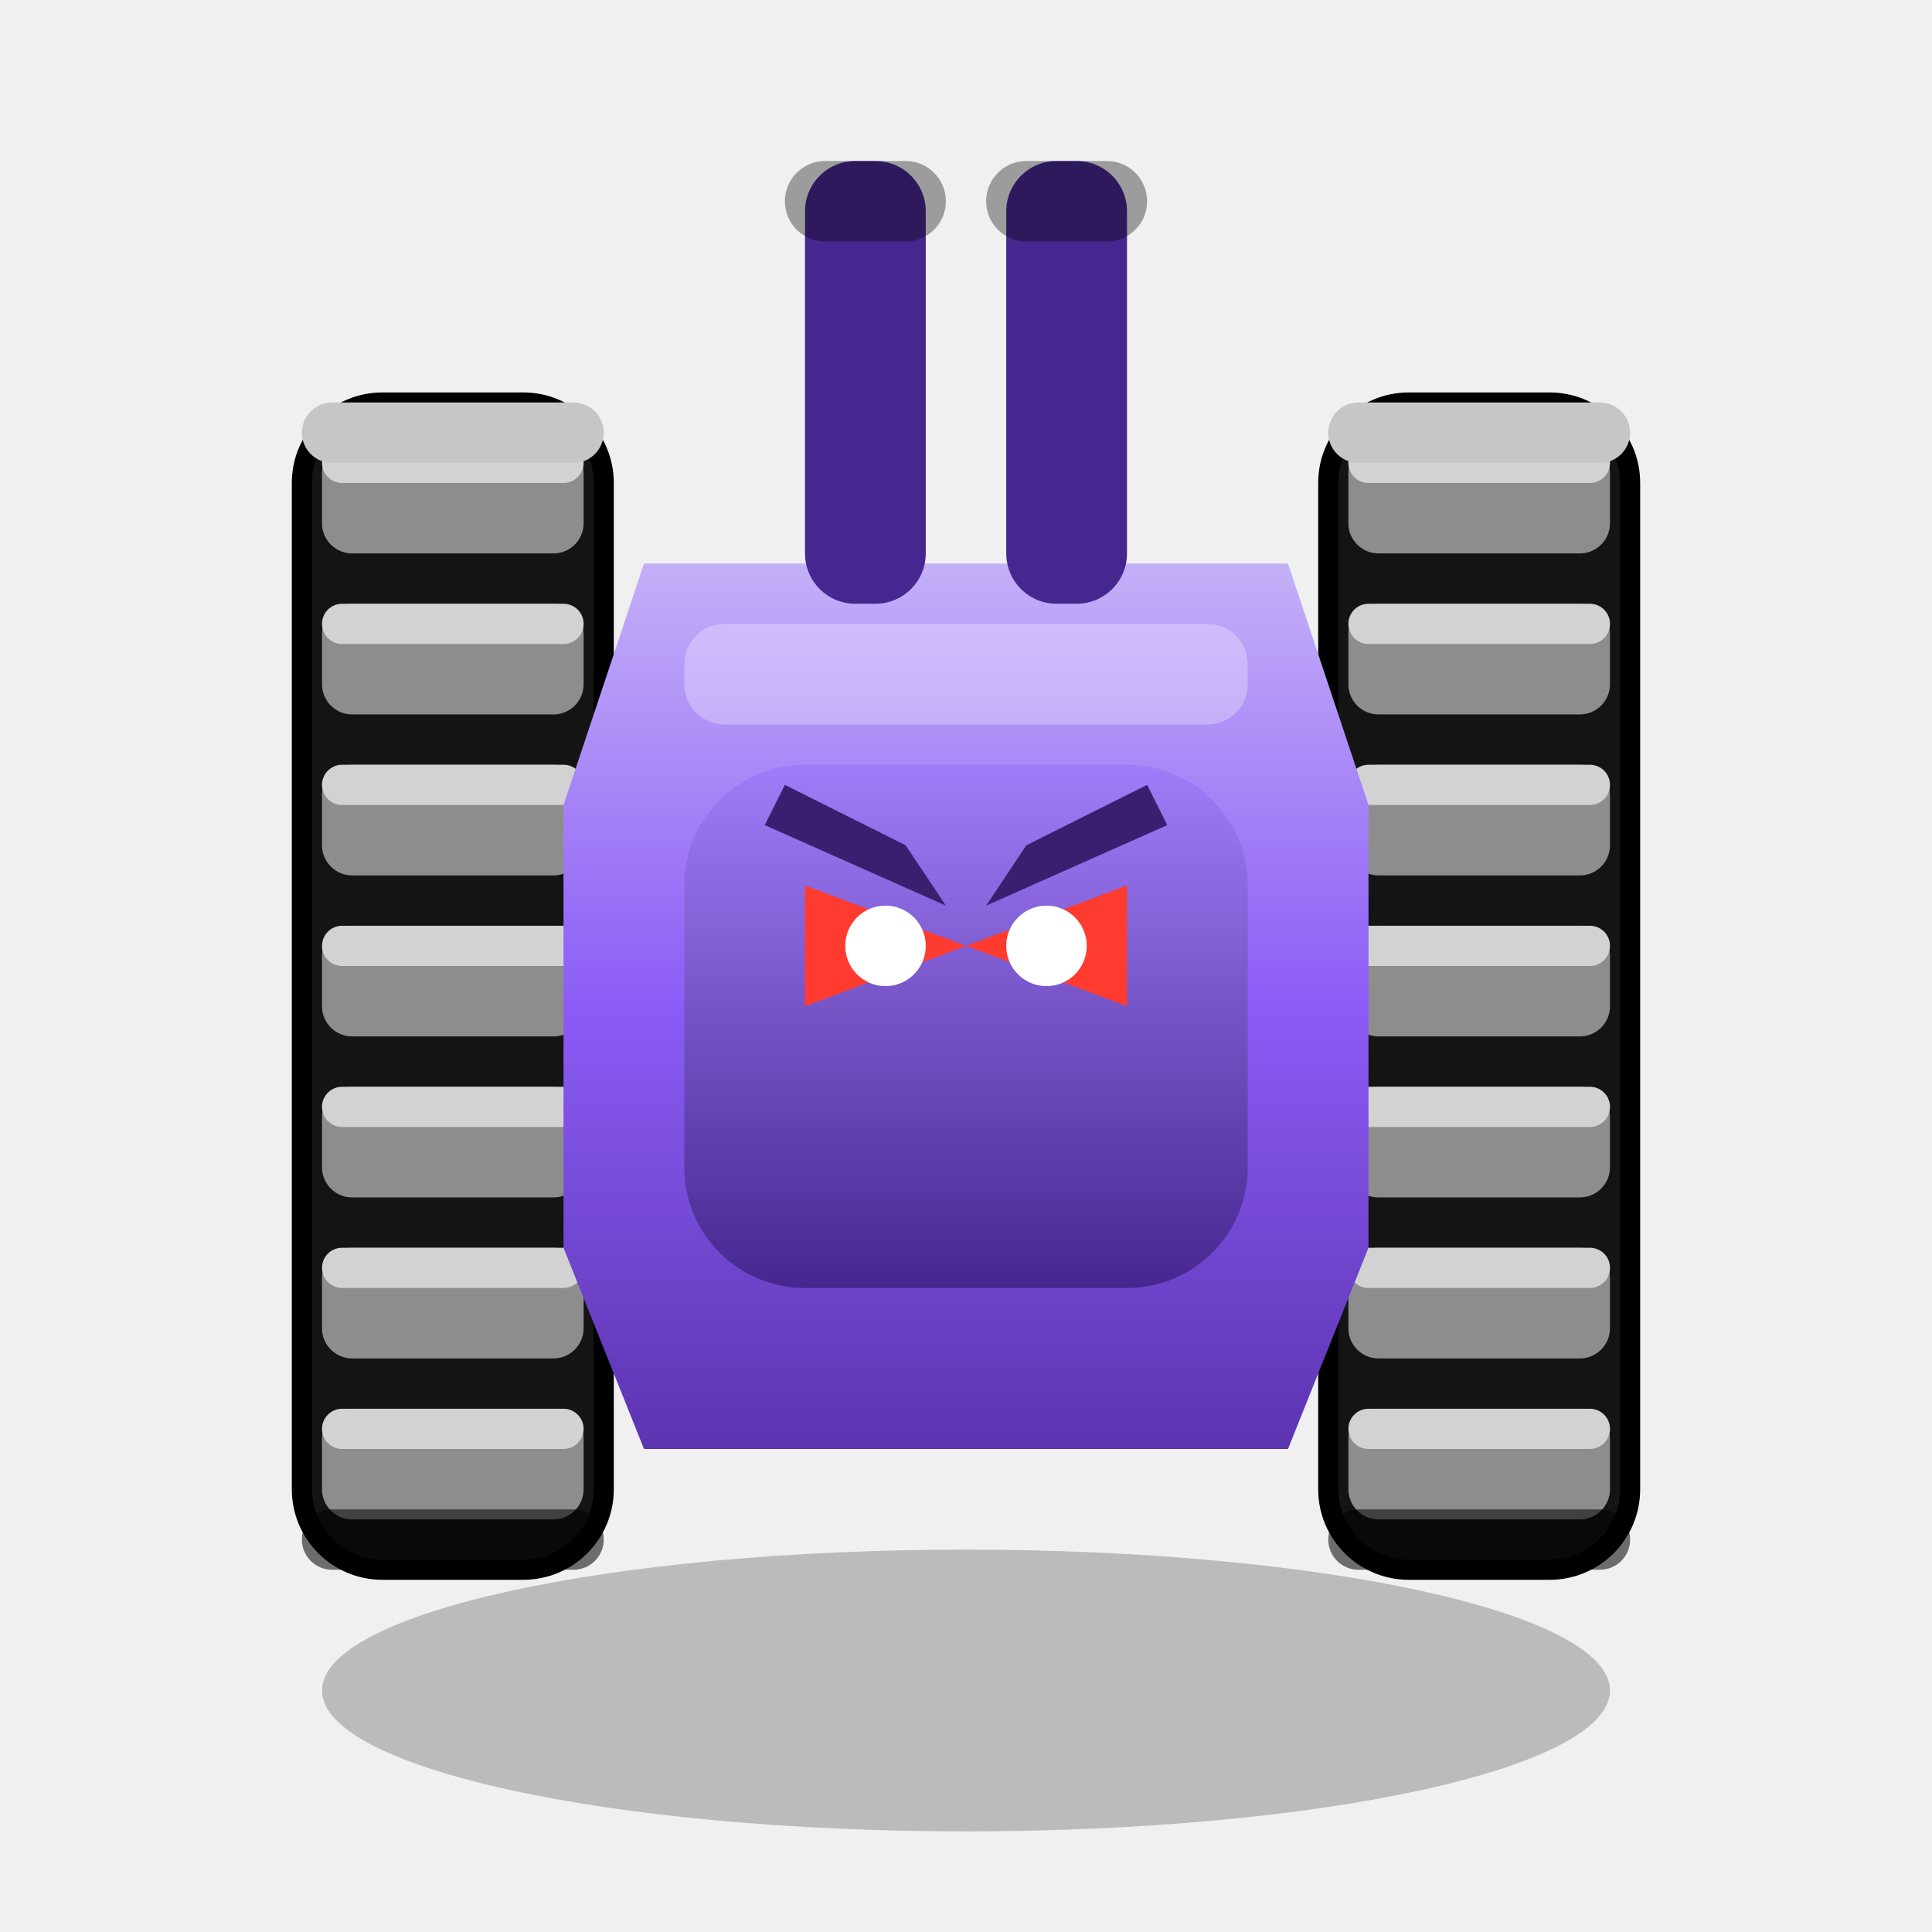
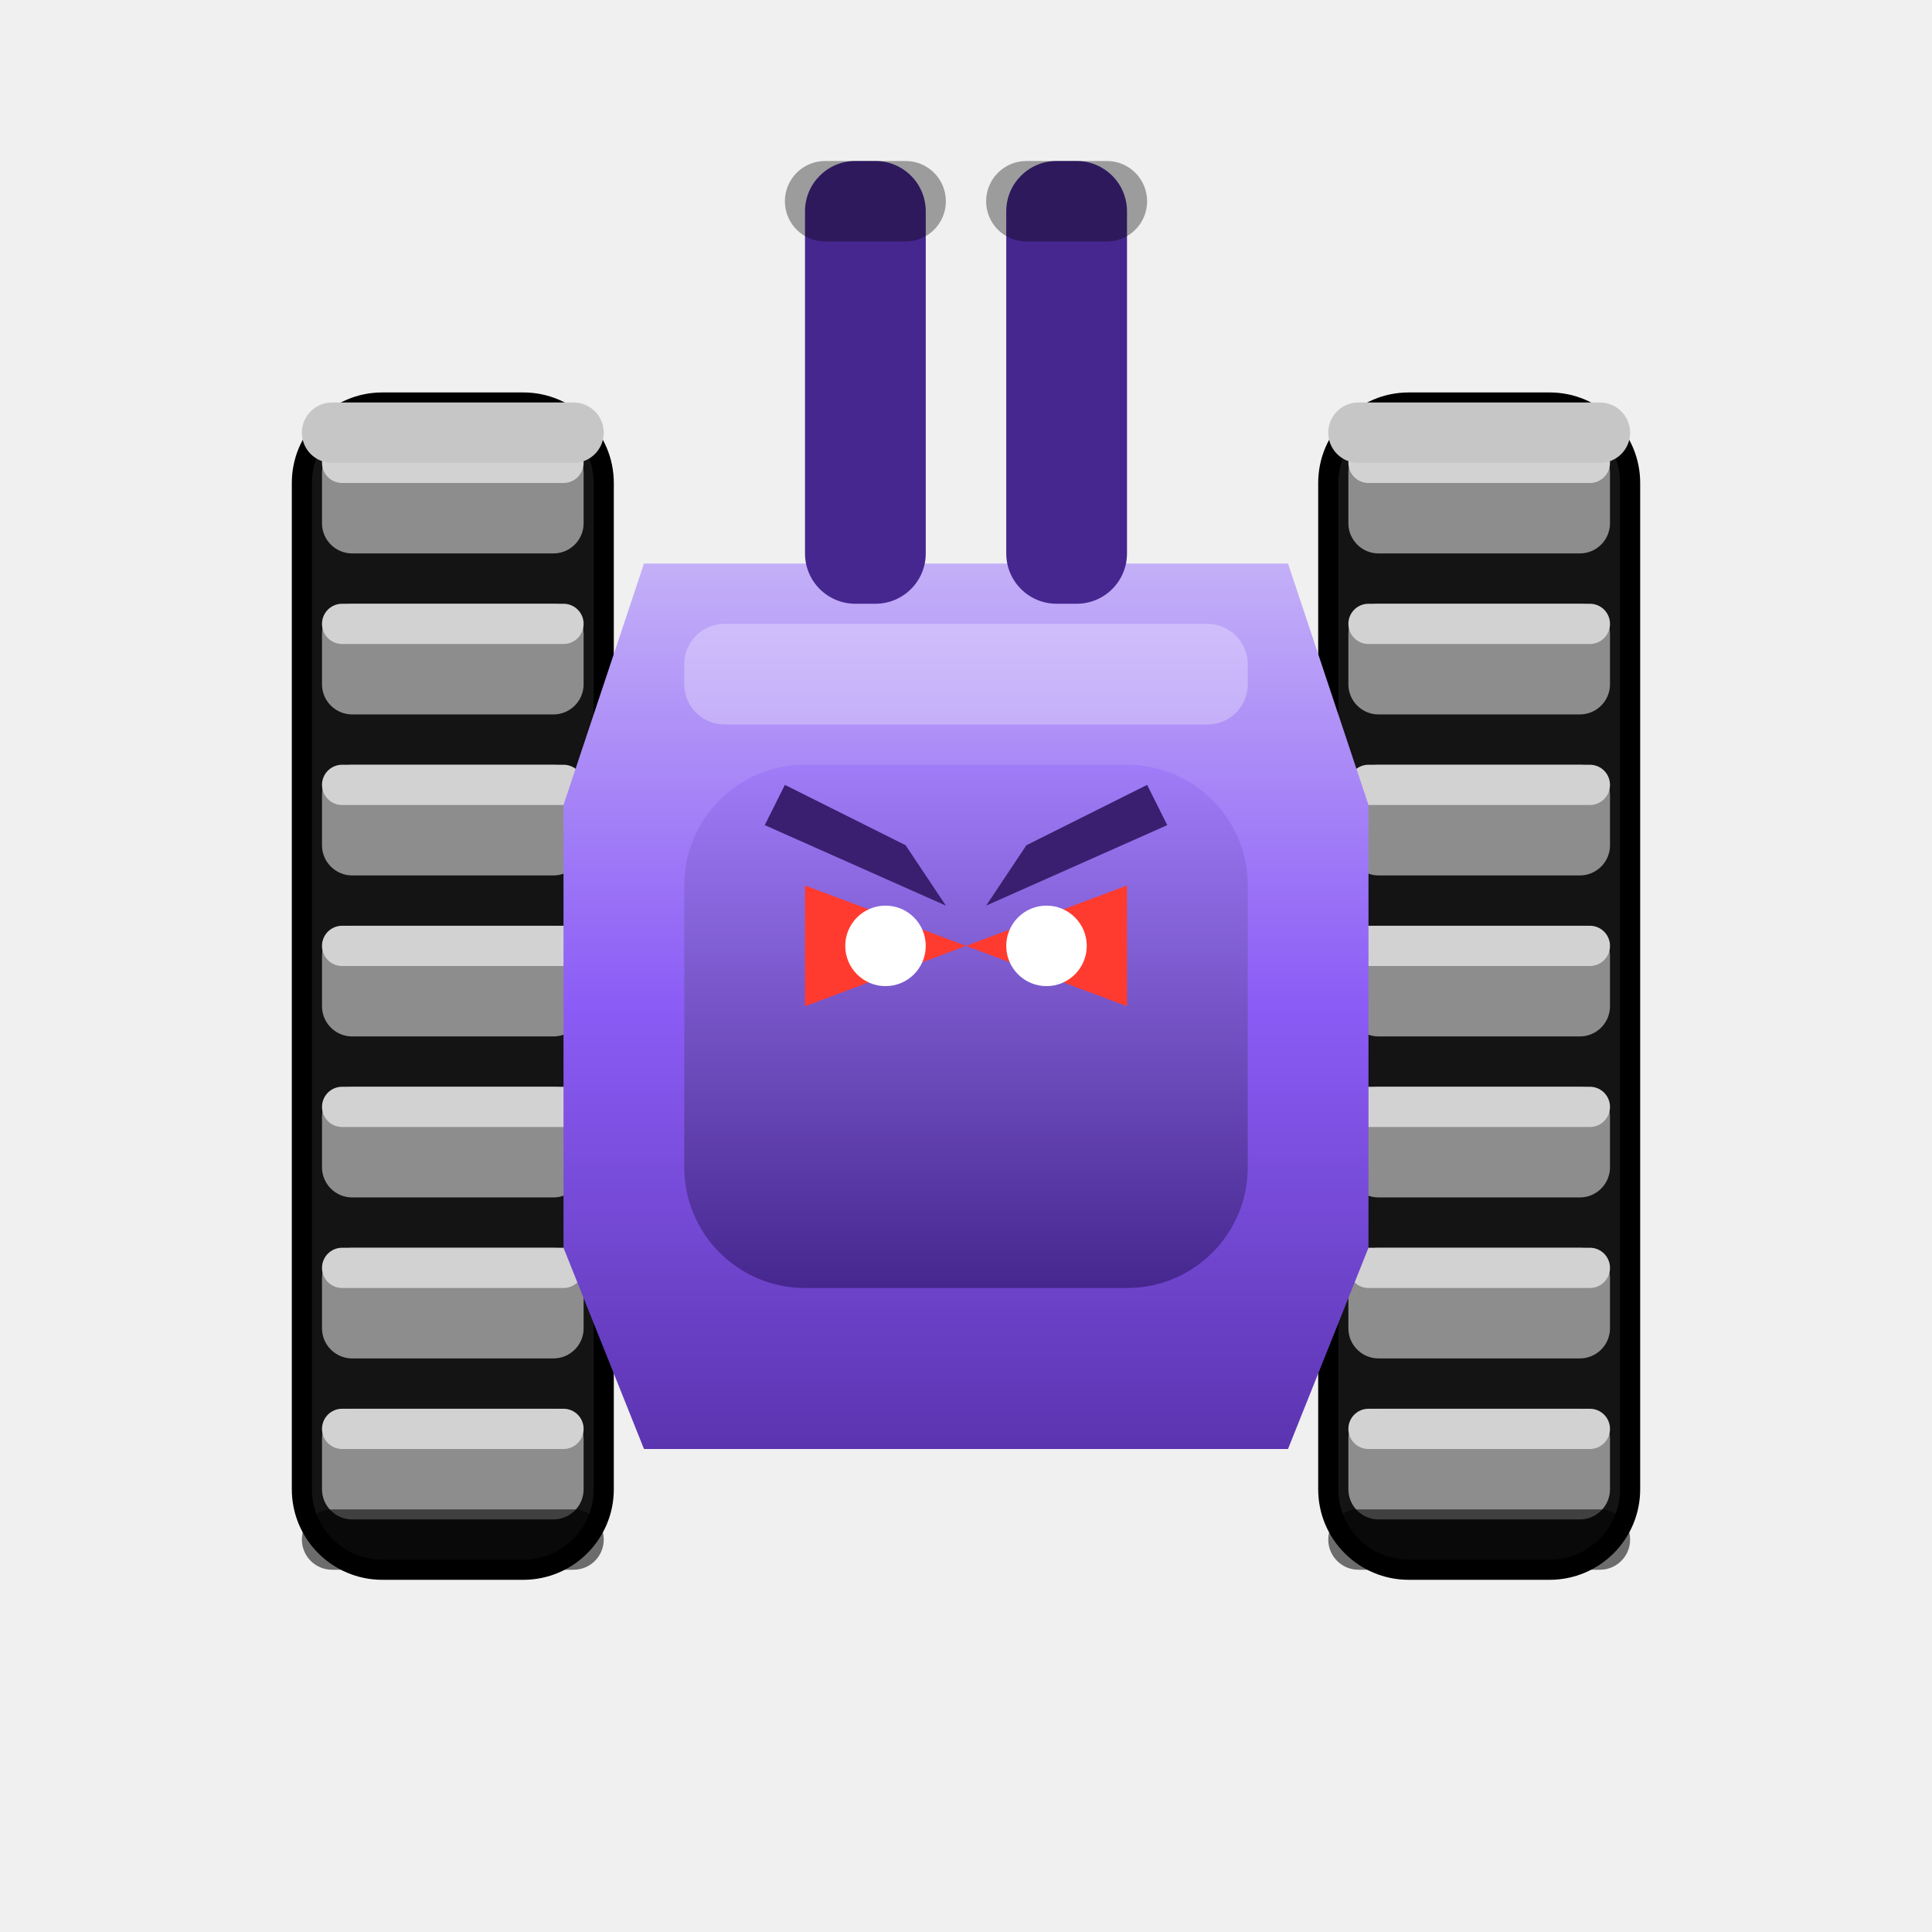
<svg xmlns="http://www.w3.org/2000/svg" width="96" height="96" viewBox="0 0 96 96">
  <defs>
    <linearGradient id="pbody" x1="0" y1="0" x2="0" y2="1">
      <stop offset="0" stop-color="#C4B0F8" />
      <stop offset="0.5" stop-color="#8B5CF6" />
      <stop offset="1" stop-color="#5B34B0" />
    </linearGradient>
    <linearGradient id="ptur" x1="0" y1="0" x2="0" y2="1">
      <stop offset="0" stop-color="#A07CF8" />
      <stop offset="1" stop-color="#46278F" />
    </linearGradient>
  </defs>
-   <ellipse cx="48" cy="84" rx="32" ry="7" fill="rgba(0,0,0,0.22)" />
  <rect x="15" y="20" width="15" height="58" rx="4" fill="#141414" />
  <rect x="15" y="20" width="15" height="58" rx="4" fill="none" stroke="#000" stroke-width="1" />
  <rect x="16" y="22" width="13" height="5.5" rx="1.5" fill="#8d8d8d" />
  <rect x="16" y="22" width="13" height="2" rx="1" fill="#d2d2d2" />
  <rect x="16" y="30" width="13" height="5.5" rx="1.5" fill="#8d8d8d" />
  <rect x="16" y="30" width="13" height="2" rx="1" fill="#d2d2d2" />
  <rect x="16" y="38" width="13" height="5.5" rx="1.5" fill="#8d8d8d" />
  <rect x="16" y="38" width="13" height="2" rx="1" fill="#d2d2d2" />
  <rect x="16" y="46" width="13" height="5.5" rx="1.5" fill="#8d8d8d" />
  <rect x="16" y="46" width="13" height="2" rx="1" fill="#d2d2d2" />
  <rect x="16" y="54" width="13" height="5.5" rx="1.5" fill="#8d8d8d" />
  <rect x="16" y="54" width="13" height="2" rx="1" fill="#d2d2d2" />
  <rect x="16" y="62" width="13" height="5.5" rx="1.5" fill="#8d8d8d" />
  <rect x="16" y="62" width="13" height="2" rx="1" fill="#d2d2d2" />
  <rect x="16" y="70" width="13" height="5.5" rx="1.5" fill="#8d8d8d" />
  <rect x="16" y="70" width="13" height="2" rx="1" fill="#d2d2d2" />
  <rect x="15" y="20" width="15" height="3" rx="1.5" fill="#c6c6c6" />
  <rect x="15" y="75" width="15" height="3" rx="1.5" fill="#000" opacity="0.55" />
  <rect x="66" y="20" width="15" height="58" rx="4" fill="#141414" />
  <rect x="66" y="20" width="15" height="58" rx="4" fill="none" stroke="#000" stroke-width="1" />
  <rect x="67" y="22" width="13" height="5.5" rx="1.5" fill="#8d8d8d" />
  <rect x="67" y="22" width="13" height="2" rx="1" fill="#d2d2d2" />
  <rect x="67" y="30" width="13" height="5.5" rx="1.5" fill="#8d8d8d" />
  <rect x="67" y="30" width="13" height="2" rx="1" fill="#d2d2d2" />
  <rect x="67" y="38" width="13" height="5.5" rx="1.5" fill="#8d8d8d" />
  <rect x="67" y="38" width="13" height="2" rx="1" fill="#d2d2d2" />
  <rect x="67" y="46" width="13" height="5.5" rx="1.5" fill="#8d8d8d" />
  <rect x="67" y="46" width="13" height="2" rx="1" fill="#d2d2d2" />
  <rect x="67" y="54" width="13" height="5.5" rx="1.5" fill="#8d8d8d" />
  <rect x="67" y="54" width="13" height="2" rx="1" fill="#d2d2d2" />
  <rect x="67" y="62" width="13" height="5.5" rx="1.5" fill="#8d8d8d" />
  <rect x="67" y="62" width="13" height="2" rx="1" fill="#d2d2d2" />
  <rect x="67" y="70" width="13" height="5.5" rx="1.5" fill="#8d8d8d" />
  <rect x="67" y="70" width="13" height="2" rx="1" fill="#d2d2d2" />
  <rect x="66" y="20" width="15" height="3" rx="1.5" fill="#c6c6c6" />
  <rect x="66" y="75" width="15" height="3" rx="1.5" fill="#000" opacity="0.55" />
  <polygon points="32,28 64,28 68,40 68,62 64,72 32,72 28,62 28,40" fill="url(#pbody)" />
  <rect x="34" y="31" width="28" height="5" rx="2" fill="rgba(255,255,255,0.28)" />
  <rect x="40" y="8" width="6" height="22" rx="2.5" fill="#46278F" />
  <rect x="50" y="8" width="6" height="22" rx="2.5" fill="#46278F" />
  <rect x="39" y="8" width="8" height="4" rx="2" fill="rgba(0,0,0,0.35)" />
  <rect x="49" y="8" width="8" height="4" rx="2" fill="rgba(0,0,0,0.35)" />
  <rect x="34" y="38" width="28" height="26" rx="6" fill="url(#ptur)" />
  <polygon points="40,44 48,47 40,50" fill="#ff3b30" />
  <polygon points="56,44 48,47 56,50" fill="#ff3b30" />
  <circle cx="44" cy="47" r="2" fill="#fff" />
  <circle cx="52" cy="47" r="2" fill="#fff" />
  <polygon points="38,41 47,45 45,42 39,39" fill="#3a1f70" />
  <polygon points="58,41 49,45 51,42 57,39" fill="#3a1f70" />
</svg>
